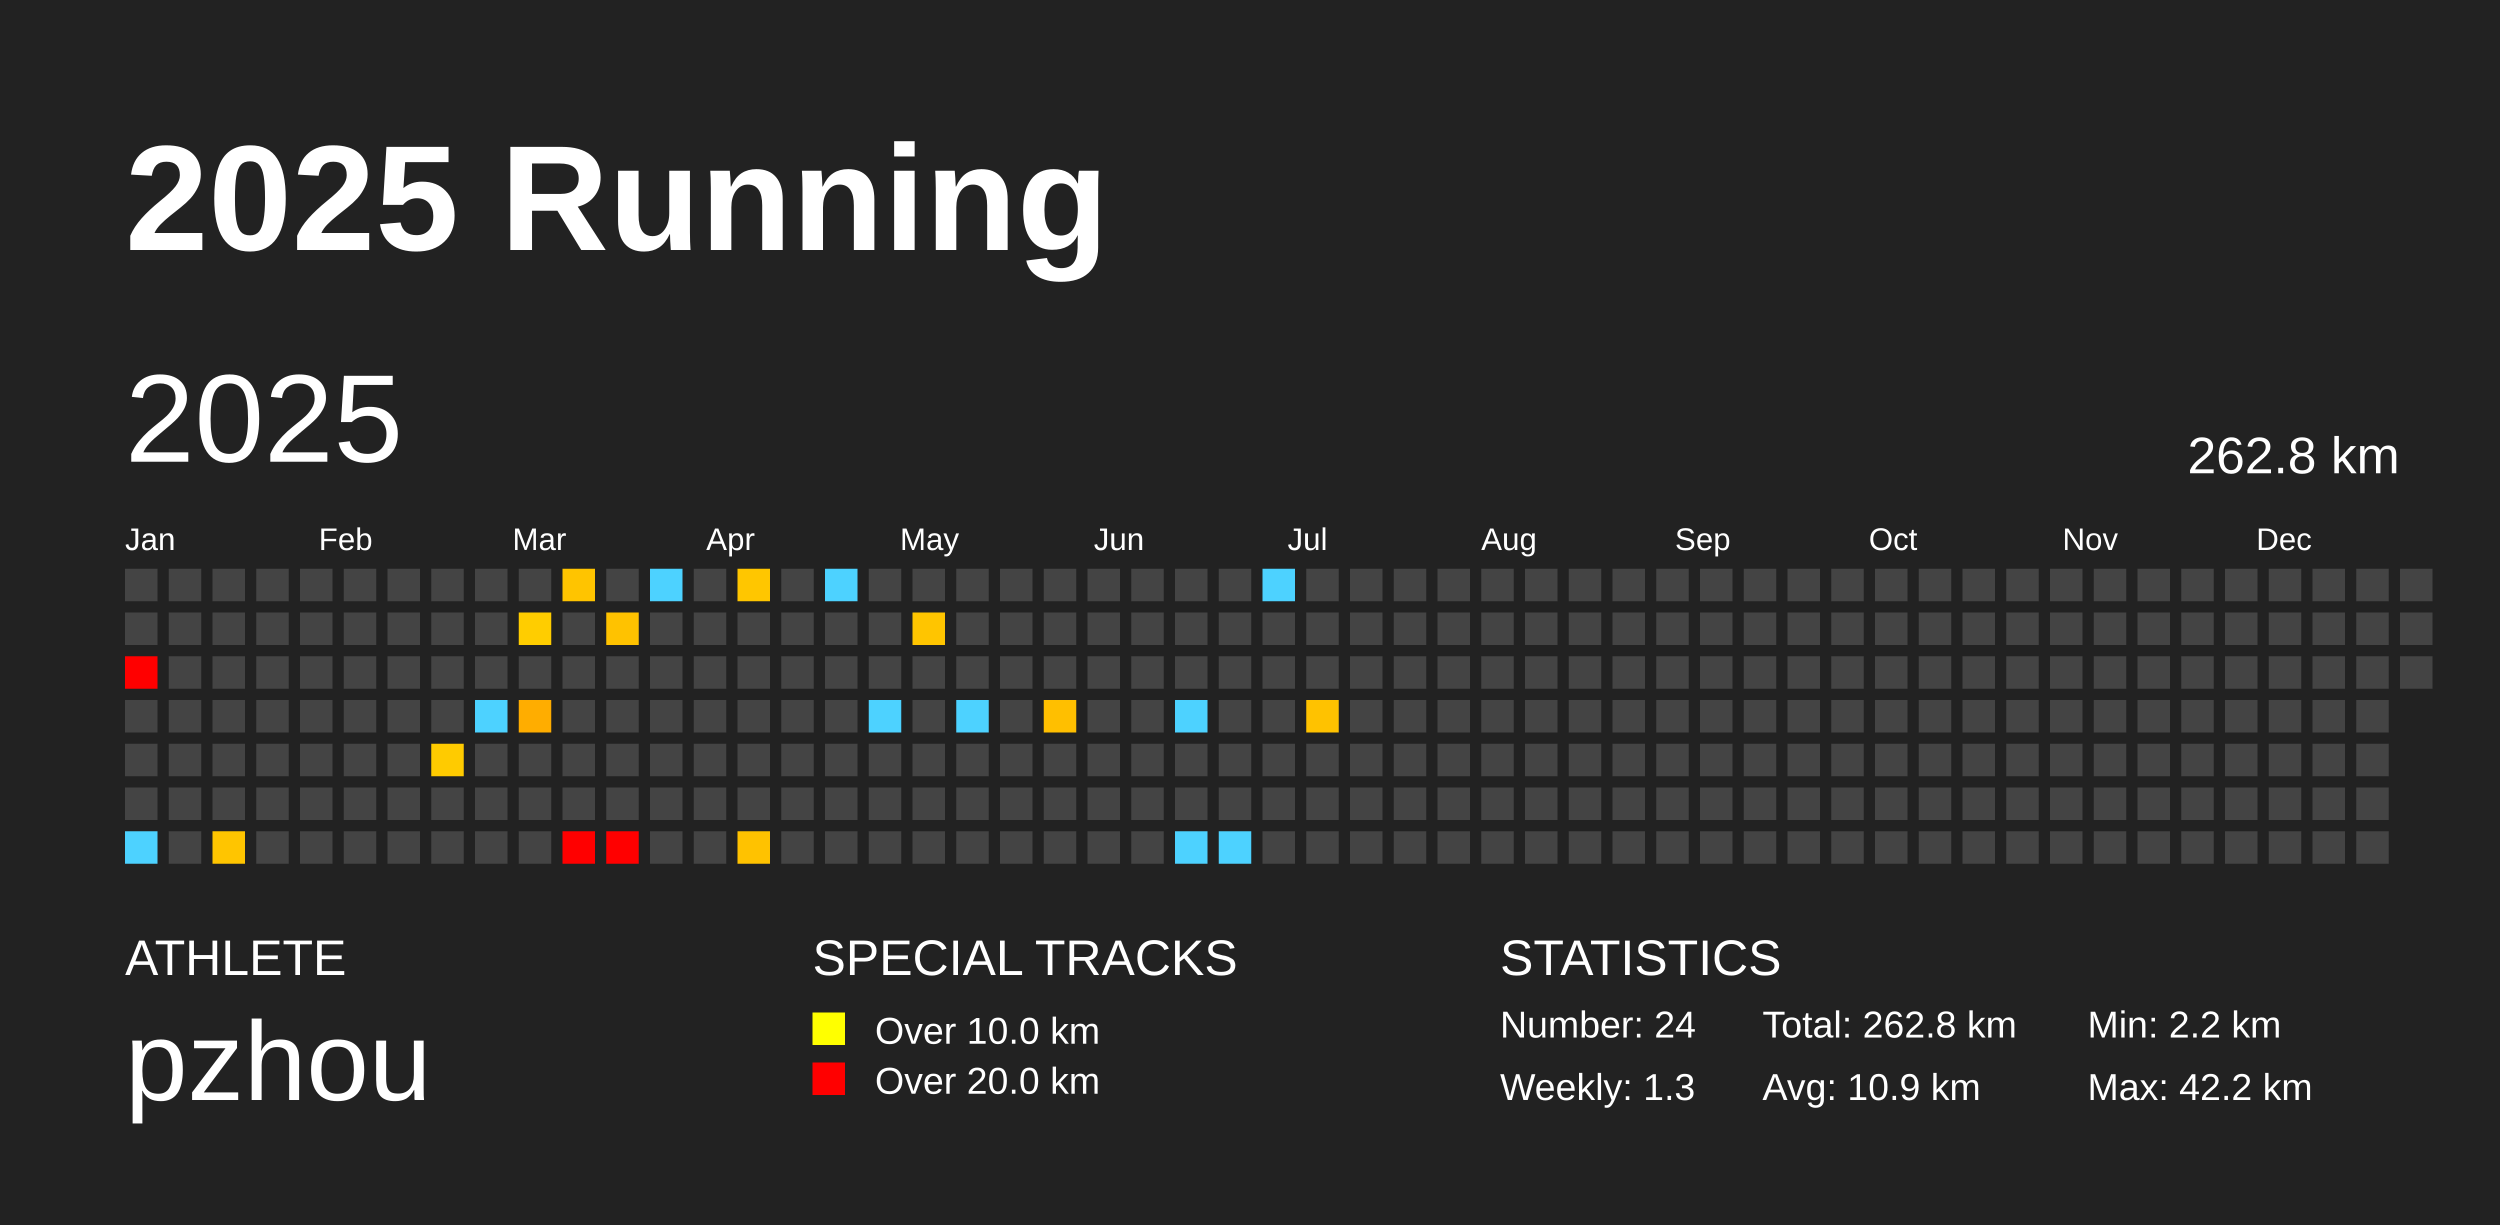
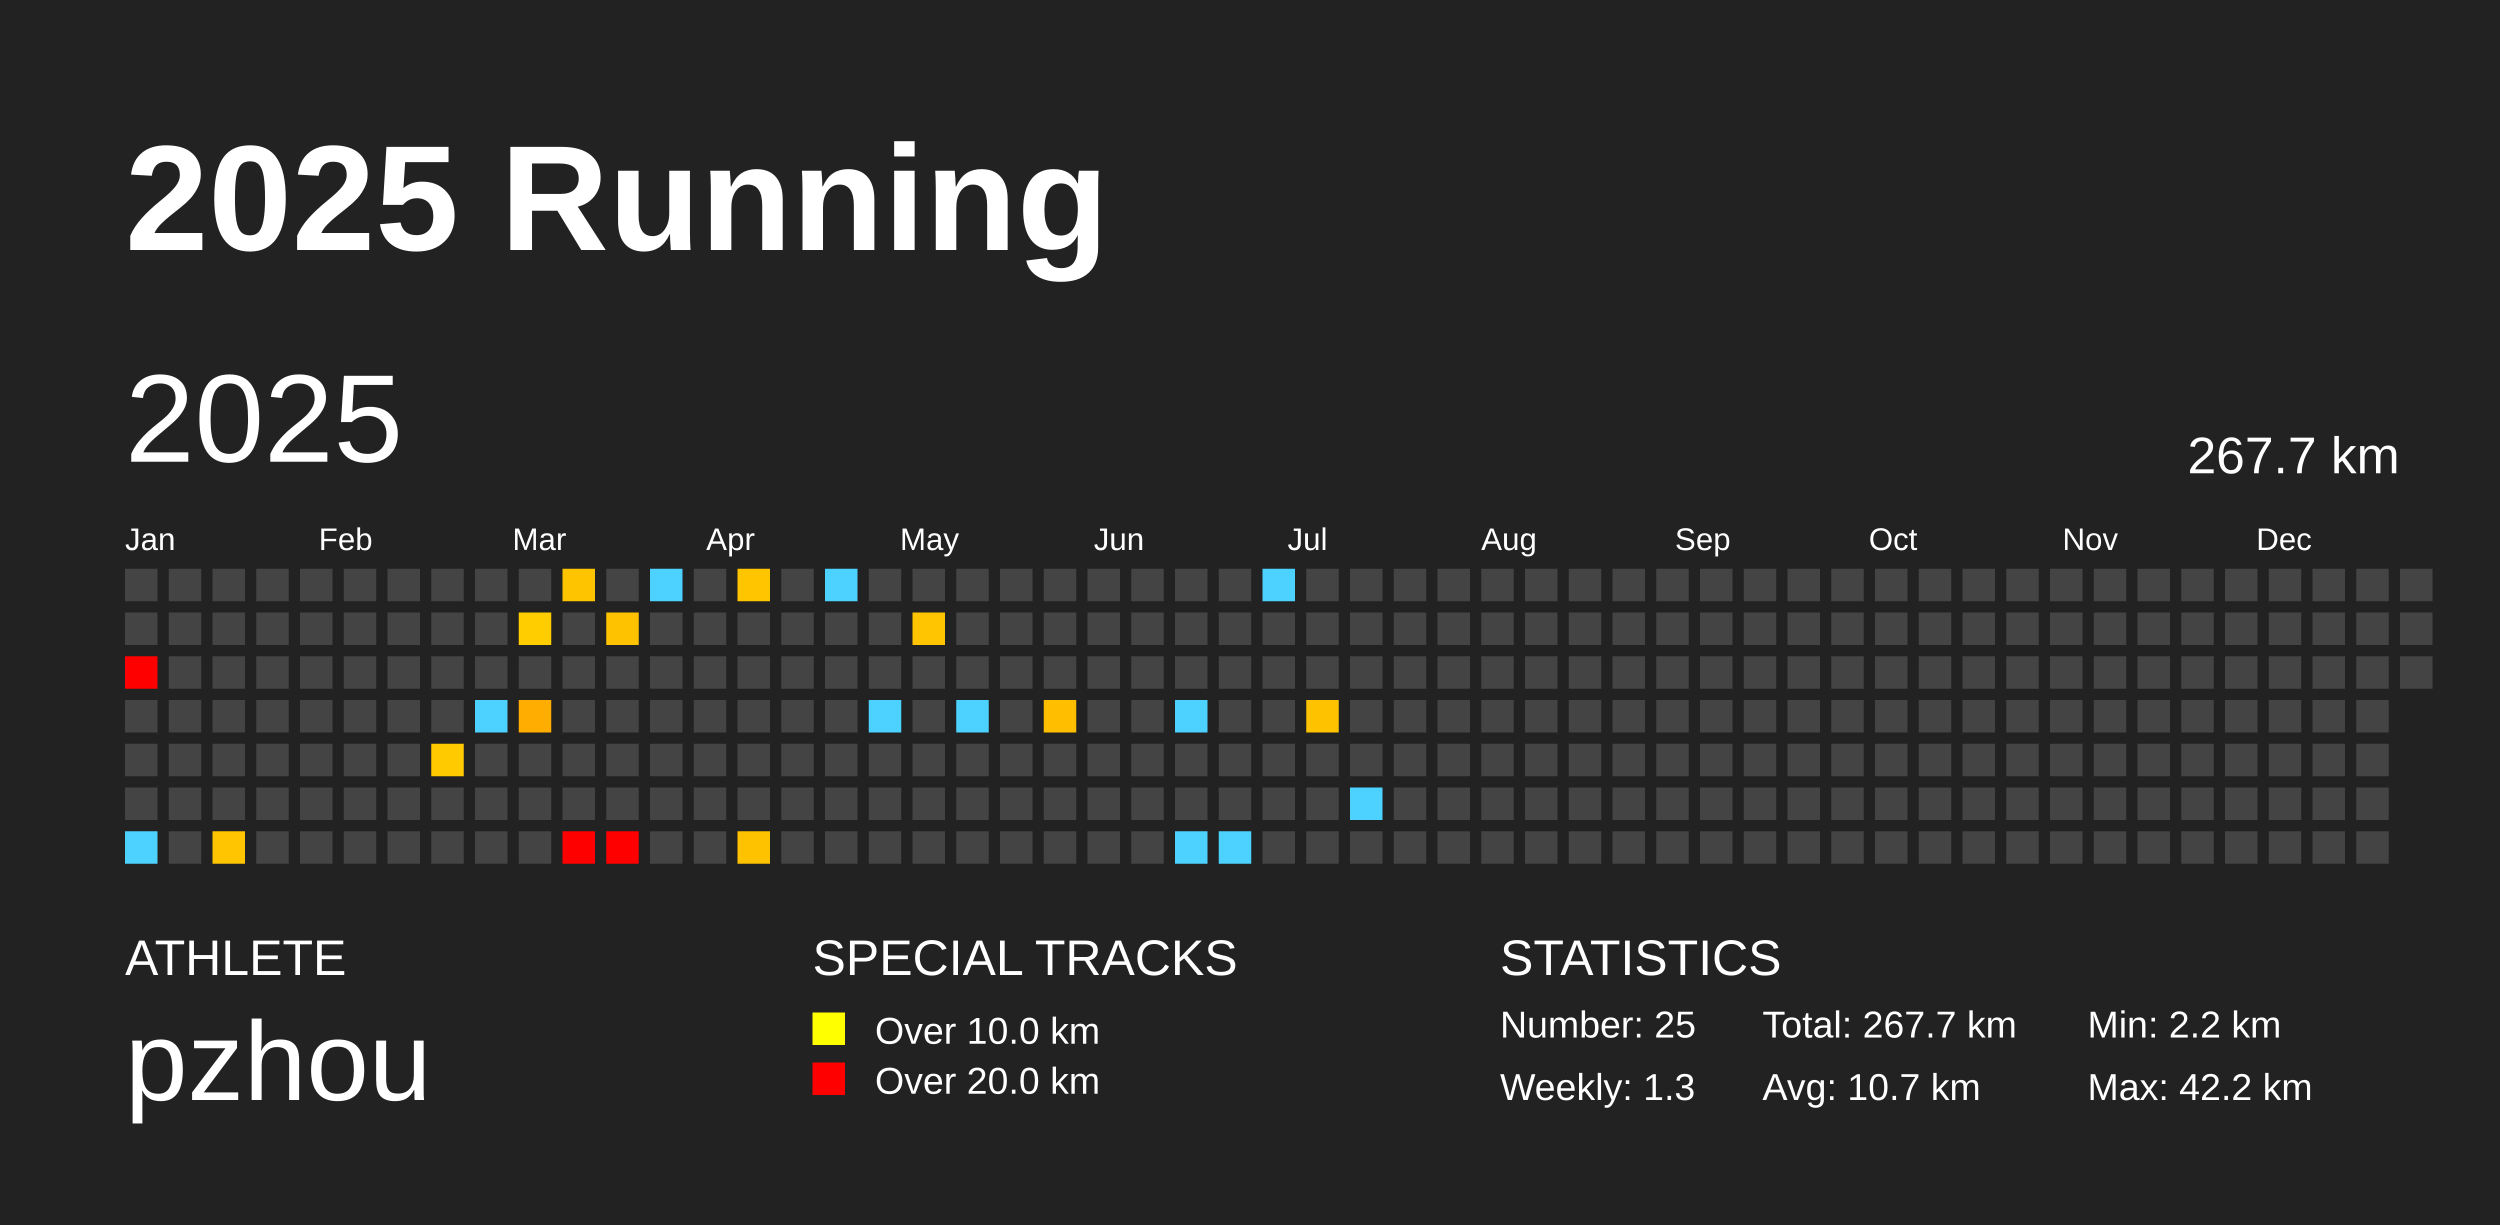
<svg xmlns="http://www.w3.org/2000/svg" baseProfile="full" height="98mm" version="1.1" viewBox="0,0,200,98" width="200mm">
  <defs />
  <rect fill="#222222" height="98" width="200" x="0" y="0" />
  <text fill="#FFFFFF" style="font-size:12px; font-family:Arial; font-weight:bold;" x="10" y="20">2025 Running</text>
  <text fill="#FFFFFF" style="font-size:4px; font-family:Arial" x="10" y="78">ATHLETE</text>
  <text fill="#FFFFFF" style="font-size:9px; font-family:Arial" x="10" y="88">pzhou</text>
  <text fill="#FFFFFF" style="font-size:4px; font-family:Arial" x="65" y="78">SPECIAL TRACKS</text>
  <rect fill="yellow" height="2.6" width="2.6" x="65" y="81" />
  <text fill="#FFFFFF" style="font-size:3px; font-family:Arial" x="70" y="83.5">Over 10.0 km</text>
  <rect fill="red" height="2.6" width="2.6" x="65" y="85" />
  <text fill="#FFFFFF" style="font-size:3px; font-family:Arial" x="70" y="87.5">Over 20.0 km</text>
  <text fill="#FFFFFF" style="font-size:4px; font-family:Arial" x="120" y="78">STATISTICS</text>
-   <text fill="#FFFFFF" style="font-size:3px; font-family:Arial" x="120" y="83">Number: 24</text>
+   <text fill="#FFFFFF" style="font-size:3px; font-family:Arial" x="120" y="83">Number: 25</text>
  <text fill="#FFFFFF" style="font-size:3px; font-family:Arial" x="120" y="88">Weekly: 1.3</text>
-   <text fill="#FFFFFF" style="font-size:3px; font-family:Arial" x="141" y="83">Total: 262.8 km</text>
-   <text fill="#FFFFFF" style="font-size:3px; font-family:Arial" x="141" y="88">Avg: 10.9 km</text>
+   <text fill="#FFFFFF" style="font-size:3px; font-family:Arial" x="141" y="83">Total: 267.7 km</text>
+   <text fill="#FFFFFF" style="font-size:3px; font-family:Arial" x="141" y="88">Avg: 10.7 km</text>
  <text fill="#FFFFFF" style="font-size:3px; font-family:Arial" x="167" y="83">Min: 2.2 km</text>
  <text fill="#FFFFFF" style="font-size:3px; font-family:Arial" x="167" y="88">Max: 42.2 km</text>
  <text dominant-baseline="hanging" fill="#FFFFFF" style="font-size:10.0px; font-family:Arial;" x="10" y="30">2025</text>
-   <text dominant-baseline="hanging" fill="#FFFFFF" style="font-size:4.125px; font-family:Arial;" x="175" y="35">262.8 km</text>
+   <text dominant-baseline="hanging" fill="#FFFFFF" style="font-size:4.125px; font-family:Arial;" x="175" y="35">267.7 km</text>
  <text fill="#FFFFFF" style="font-size:2.5px; font-family:Arial" x="10.0" y="44">Jan</text>
  <text fill="#FFFFFF" style="font-size:2.5px; font-family:Arial" x="25.5" y="44">Feb</text>
  <text fill="#FFFFFF" style="font-size:2.5px; font-family:Arial" x="41.0" y="44">Mar</text>
  <text fill="#FFFFFF" style="font-size:2.5px; font-family:Arial" x="56.5" y="44">Apr</text>
  <text fill="#FFFFFF" style="font-size:2.5px; font-family:Arial" x="72.0" y="44">May</text>
  <text fill="#FFFFFF" style="font-size:2.5px; font-family:Arial" x="87.5" y="44">Jun</text>
  <text fill="#FFFFFF" style="font-size:2.5px; font-family:Arial" x="103.0" y="44">Jul</text>
  <text fill="#FFFFFF" style="font-size:2.5px; font-family:Arial" x="118.5" y="44">Aug</text>
  <text fill="#FFFFFF" style="font-size:2.5px; font-family:Arial" x="134.0" y="44">Sep</text>
  <text fill="#FFFFFF" style="font-size:2.5px; font-family:Arial" x="149.5" y="44">Oct</text>
  <text fill="#FFFFFF" style="font-size:2.5px; font-family:Arial" x="165.0" y="44">Nov</text>
  <text fill="#FFFFFF" style="font-size:2.5px; font-family:Arial" x="180.5" y="44">Dec</text>
  <rect fill="#444444" height="2.6" width="2.6" x="10.0" y="45.5" />
  <rect fill="#444444" height="2.6" width="2.6" x="10.0" y="49.0" />
  <rect fill="red" height="2.6" width="2.6" x="10.0" y="52.5" />
  <rect fill="#444444" height="2.6" width="2.6" x="10.0" y="56.0" />
  <rect fill="#444444" height="2.6" width="2.6" x="10.0" y="59.5" />
  <rect fill="#444444" height="2.6" width="2.6" x="10.0" y="63.0" />
  <rect fill="#4dd2ff" height="2.6" width="2.6" x="10.0" y="66.5" />
  <rect fill="#444444" height="2.6" width="2.6" x="13.5" y="45.5" />
  <rect fill="#444444" height="2.6" width="2.6" x="13.5" y="49.0" />
  <rect fill="#444444" height="2.6" width="2.6" x="13.5" y="52.5" />
  <rect fill="#444444" height="2.6" width="2.6" x="13.5" y="56.0" />
  <rect fill="#444444" height="2.6" width="2.6" x="13.5" y="59.5" />
  <rect fill="#444444" height="2.6" width="2.6" x="13.5" y="63.0" />
  <rect fill="#444444" height="2.6" width="2.6" x="13.5" y="66.5" />
  <rect fill="#444444" height="2.6" width="2.6" x="17.0" y="45.5" />
  <rect fill="#444444" height="2.6" width="2.6" x="17.0" y="49.0" />
  <rect fill="#444444" height="2.6" width="2.6" x="17.0" y="52.5" />
  <rect fill="#444444" height="2.6" width="2.6" x="17.0" y="56.0" />
  <rect fill="#444444" height="2.6" width="2.6" x="17.0" y="59.5" />
  <rect fill="#444444" height="2.6" width="2.6" x="17.0" y="63.0" />
  <rect fill="#ffc500" height="2.6" width="2.6" x="17.0" y="66.5" />
  <rect fill="#444444" height="2.6" width="2.6" x="20.5" y="45.5" />
  <rect fill="#444444" height="2.6" width="2.6" x="20.5" y="49.0" />
  <rect fill="#444444" height="2.6" width="2.6" x="20.5" y="52.5" />
  <rect fill="#444444" height="2.6" width="2.6" x="20.5" y="56.0" />
  <rect fill="#444444" height="2.6" width="2.6" x="20.5" y="59.5" />
  <rect fill="#444444" height="2.6" width="2.6" x="20.5" y="63.0" />
  <rect fill="#444444" height="2.6" width="2.6" x="20.5" y="66.5" />
  <rect fill="#444444" height="2.6" width="2.6" x="24.0" y="45.5" />
  <rect fill="#444444" height="2.6" width="2.6" x="24.0" y="49.0" />
  <rect fill="#444444" height="2.6" width="2.6" x="24.0" y="52.5" />
  <rect fill="#444444" height="2.6" width="2.6" x="24.0" y="56.0" />
  <rect fill="#444444" height="2.6" width="2.6" x="24.0" y="59.5" />
  <rect fill="#444444" height="2.6" width="2.6" x="24.0" y="63.0" />
  <rect fill="#444444" height="2.6" width="2.6" x="24.0" y="66.5" />
  <rect fill="#444444" height="2.6" width="2.6" x="27.5" y="45.5" />
  <rect fill="#444444" height="2.6" width="2.6" x="27.5" y="49.0" />
  <rect fill="#444444" height="2.6" width="2.6" x="27.5" y="52.5" />
  <rect fill="#444444" height="2.6" width="2.6" x="27.5" y="56.0" />
  <rect fill="#444444" height="2.6" width="2.6" x="27.5" y="59.5" />
  <rect fill="#444444" height="2.6" width="2.6" x="27.5" y="63.0" />
  <rect fill="#444444" height="2.6" width="2.6" x="27.5" y="66.5" />
  <rect fill="#444444" height="2.6" width="2.6" x="31.0" y="45.5" />
  <rect fill="#444444" height="2.6" width="2.6" x="31.0" y="49.0" />
  <rect fill="#444444" height="2.6" width="2.6" x="31.0" y="52.5" />
  <rect fill="#444444" height="2.6" width="2.6" x="31.0" y="56.0" />
  <rect fill="#444444" height="2.6" width="2.6" x="31.0" y="59.5" />
  <rect fill="#444444" height="2.6" width="2.6" x="31.0" y="63.0" />
  <rect fill="#444444" height="2.6" width="2.6" x="31.0" y="66.5" />
  <rect fill="#444444" height="2.6" width="2.6" x="34.5" y="45.5" />
  <rect fill="#444444" height="2.6" width="2.6" x="34.5" y="49.0" />
  <rect fill="#444444" height="2.6" width="2.6" x="34.5" y="52.5" />
  <rect fill="#444444" height="2.6" width="2.6" x="34.5" y="56.0" />
  <rect fill="#ffcb00" height="2.6" width="2.6" x="34.5" y="59.5" />
  <rect fill="#444444" height="2.6" width="2.6" x="34.5" y="63.0" />
  <rect fill="#444444" height="2.6" width="2.6" x="34.5" y="66.5" />
  <rect fill="#444444" height="2.6" width="2.6" x="38.0" y="45.5" />
  <rect fill="#444444" height="2.6" width="2.6" x="38.0" y="49.0" />
  <rect fill="#444444" height="2.6" width="2.6" x="38.0" y="52.5" />
  <rect fill="#4dd2ff" height="2.6" width="2.6" x="38.0" y="56.0" />
  <rect fill="#444444" height="2.6" width="2.6" x="38.0" y="59.5" />
  <rect fill="#444444" height="2.6" width="2.6" x="38.0" y="63.0" />
  <rect fill="#444444" height="2.6" width="2.6" x="38.0" y="66.5" />
  <rect fill="#444444" height="2.6" width="2.6" x="41.5" y="45.5" />
  <rect fill="#ffcd00" height="2.6" width="2.6" x="41.5" y="49.0" />
  <rect fill="#444444" height="2.6" width="2.6" x="41.5" y="52.5" />
  <rect fill="#ffad00" height="2.6" width="2.6" x="41.5" y="56.0" />
  <rect fill="#444444" height="2.6" width="2.6" x="41.5" y="59.5" />
  <rect fill="#444444" height="2.6" width="2.6" x="41.5" y="63.0" />
  <rect fill="#444444" height="2.6" width="2.6" x="41.5" y="66.5" />
  <rect fill="#ffc400" height="2.6" width="2.6" x="45.0" y="45.5" />
  <rect fill="#444444" height="2.6" width="2.6" x="45.0" y="49.0" />
  <rect fill="#444444" height="2.6" width="2.6" x="45.0" y="52.5" />
  <rect fill="#444444" height="2.6" width="2.6" x="45.0" y="56.0" />
  <rect fill="#444444" height="2.6" width="2.6" x="45.0" y="59.5" />
  <rect fill="#444444" height="2.6" width="2.6" x="45.0" y="63.0" />
  <rect fill="red" height="2.6" width="2.6" x="45.0" y="66.5" />
  <rect fill="#444444" height="2.6" width="2.6" x="48.5" y="45.5" />
  <rect fill="#ffc200" height="2.6" width="2.6" x="48.5" y="49.0" />
  <rect fill="#444444" height="2.6" width="2.6" x="48.5" y="52.5" />
  <rect fill="#444444" height="2.6" width="2.6" x="48.5" y="56.0" />
  <rect fill="#444444" height="2.6" width="2.6" x="48.5" y="59.5" />
  <rect fill="#444444" height="2.6" width="2.6" x="48.5" y="63.0" />
  <rect fill="red" height="2.6" width="2.6" x="48.5" y="66.5" />
  <rect fill="#4dd2ff" height="2.6" width="2.6" x="52.0" y="45.5" />
  <rect fill="#444444" height="2.6" width="2.6" x="52.0" y="49.0" />
  <rect fill="#444444" height="2.6" width="2.6" x="52.0" y="52.5" />
  <rect fill="#444444" height="2.6" width="2.6" x="52.0" y="56.0" />
  <rect fill="#444444" height="2.6" width="2.6" x="52.0" y="59.5" />
  <rect fill="#444444" height="2.6" width="2.6" x="52.0" y="63.0" />
  <rect fill="#444444" height="2.6" width="2.6" x="52.0" y="66.5" />
  <rect fill="#444444" height="2.6" width="2.6" x="55.5" y="45.5" />
  <rect fill="#444444" height="2.6" width="2.6" x="55.5" y="49.0" />
  <rect fill="#444444" height="2.6" width="2.6" x="55.5" y="52.5" />
  <rect fill="#444444" height="2.6" width="2.6" x="55.5" y="56.0" />
  <rect fill="#444444" height="2.6" width="2.6" x="55.5" y="59.5" />
  <rect fill="#444444" height="2.6" width="2.6" x="55.5" y="63.0" />
  <rect fill="#444444" height="2.6" width="2.6" x="55.5" y="66.5" />
  <rect fill="#ffc600" height="2.6" width="2.6" x="59.0" y="45.5" />
  <rect fill="#444444" height="2.6" width="2.6" x="59.0" y="49.0" />
  <rect fill="#444444" height="2.6" width="2.6" x="59.0" y="52.5" />
  <rect fill="#444444" height="2.6" width="2.6" x="59.0" y="56.0" />
  <rect fill="#444444" height="2.6" width="2.6" x="59.0" y="59.5" />
  <rect fill="#444444" height="2.6" width="2.6" x="59.0" y="63.0" />
  <rect fill="#ffc200" height="2.6" width="2.6" x="59.0" y="66.5" />
  <rect fill="#444444" height="2.6" width="2.6" x="62.5" y="45.5" />
  <rect fill="#444444" height="2.6" width="2.6" x="62.5" y="49.0" />
  <rect fill="#444444" height="2.6" width="2.6" x="62.5" y="52.5" />
  <rect fill="#444444" height="2.6" width="2.6" x="62.5" y="56.0" />
  <rect fill="#444444" height="2.6" width="2.6" x="62.5" y="59.5" />
  <rect fill="#444444" height="2.6" width="2.6" x="62.5" y="63.0" />
  <rect fill="#444444" height="2.6" width="2.6" x="62.5" y="66.5" />
  <rect fill="#4dd2ff" height="2.6" width="2.6" x="66.0" y="45.5" />
  <rect fill="#444444" height="2.6" width="2.6" x="66.0" y="49.0" />
  <rect fill="#444444" height="2.6" width="2.6" x="66.0" y="52.5" />
  <rect fill="#444444" height="2.6" width="2.6" x="66.0" y="56.0" />
  <rect fill="#444444" height="2.6" width="2.6" x="66.0" y="59.5" />
  <rect fill="#444444" height="2.6" width="2.6" x="66.0" y="63.0" />
  <rect fill="#444444" height="2.6" width="2.6" x="66.0" y="66.5" />
  <rect fill="#444444" height="2.6" width="2.6" x="69.5" y="45.5" />
  <rect fill="#444444" height="2.6" width="2.6" x="69.5" y="49.0" />
  <rect fill="#444444" height="2.6" width="2.6" x="69.5" y="52.5" />
  <rect fill="#4dd2ff" height="2.6" width="2.6" x="69.5" y="56.0" />
  <rect fill="#444444" height="2.6" width="2.6" x="69.5" y="59.5" />
  <rect fill="#444444" height="2.6" width="2.6" x="69.5" y="63.0" />
  <rect fill="#444444" height="2.6" width="2.6" x="69.5" y="66.5" />
  <rect fill="#444444" height="2.6" width="2.6" x="73.0" y="45.5" />
  <rect fill="#ffc500" height="2.6" width="2.6" x="73.0" y="49.0" />
  <rect fill="#444444" height="2.6" width="2.6" x="73.0" y="52.5" />
  <rect fill="#444444" height="2.6" width="2.6" x="73.0" y="56.0" />
  <rect fill="#444444" height="2.6" width="2.6" x="73.0" y="59.5" />
  <rect fill="#444444" height="2.6" width="2.6" x="73.0" y="63.0" />
  <rect fill="#444444" height="2.6" width="2.6" x="73.0" y="66.5" />
  <rect fill="#444444" height="2.6" width="2.6" x="76.5" y="45.5" />
  <rect fill="#444444" height="2.6" width="2.6" x="76.5" y="49.0" />
  <rect fill="#444444" height="2.6" width="2.6" x="76.5" y="52.5" />
  <rect fill="#4dd2ff" height="2.6" width="2.6" x="76.5" y="56.0" />
  <rect fill="#444444" height="2.6" width="2.6" x="76.5" y="59.5" />
  <rect fill="#444444" height="2.6" width="2.6" x="76.5" y="63.0" />
  <rect fill="#444444" height="2.6" width="2.6" x="76.5" y="66.5" />
  <rect fill="#444444" height="2.6" width="2.6" x="80.0" y="45.5" />
  <rect fill="#444444" height="2.6" width="2.6" x="80.0" y="49.0" />
  <rect fill="#444444" height="2.6" width="2.6" x="80.0" y="52.5" />
  <rect fill="#444444" height="2.6" width="2.6" x="80.0" y="56.0" />
  <rect fill="#444444" height="2.6" width="2.6" x="80.0" y="59.5" />
  <rect fill="#444444" height="2.6" width="2.6" x="80.0" y="63.0" />
  <rect fill="#444444" height="2.6" width="2.6" x="80.0" y="66.5" />
  <rect fill="#444444" height="2.6" width="2.6" x="83.5" y="45.5" />
  <rect fill="#444444" height="2.6" width="2.6" x="83.5" y="49.0" />
  <rect fill="#444444" height="2.6" width="2.6" x="83.5" y="52.5" />
  <rect fill="#ffbf00" height="2.6" width="2.6" x="83.5" y="56.0" />
  <rect fill="#444444" height="2.6" width="2.6" x="83.5" y="59.5" />
  <rect fill="#444444" height="2.6" width="2.6" x="83.5" y="63.0" />
  <rect fill="#444444" height="2.6" width="2.6" x="83.5" y="66.5" />
  <rect fill="#444444" height="2.6" width="2.6" x="87.0" y="45.5" />
  <rect fill="#444444" height="2.6" width="2.6" x="87.0" y="49.0" />
  <rect fill="#444444" height="2.6" width="2.6" x="87.0" y="52.5" />
  <rect fill="#444444" height="2.6" width="2.6" x="87.0" y="56.0" />
  <rect fill="#444444" height="2.6" width="2.6" x="87.0" y="59.5" />
  <rect fill="#444444" height="2.6" width="2.6" x="87.0" y="63.0" />
  <rect fill="#444444" height="2.6" width="2.6" x="87.0" y="66.5" />
  <rect fill="#444444" height="2.6" width="2.6" x="90.5" y="45.5" />
  <rect fill="#444444" height="2.6" width="2.6" x="90.5" y="49.0" />
  <rect fill="#444444" height="2.6" width="2.6" x="90.5" y="52.5" />
  <rect fill="#444444" height="2.6" width="2.6" x="90.5" y="56.0" />
  <rect fill="#444444" height="2.6" width="2.6" x="90.5" y="59.5" />
  <rect fill="#444444" height="2.6" width="2.6" x="90.5" y="63.0" />
  <rect fill="#444444" height="2.6" width="2.6" x="90.5" y="66.5" />
  <rect fill="#444444" height="2.6" width="2.6" x="94.0" y="45.5" />
  <rect fill="#444444" height="2.6" width="2.6" x="94.0" y="49.0" />
  <rect fill="#444444" height="2.6" width="2.6" x="94.0" y="52.5" />
  <rect fill="#4dd2ff" height="2.6" width="2.6" x="94.0" y="56.0" />
  <rect fill="#444444" height="2.6" width="2.6" x="94.0" y="59.5" />
  <rect fill="#444444" height="2.6" width="2.6" x="94.0" y="63.0" />
  <rect fill="#4dd2ff" height="2.6" width="2.6" x="94.0" y="66.5" />
  <rect fill="#444444" height="2.6" width="2.6" x="97.5" y="45.5" />
  <rect fill="#444444" height="2.6" width="2.6" x="97.5" y="49.0" />
  <rect fill="#444444" height="2.6" width="2.6" x="97.5" y="52.5" />
  <rect fill="#444444" height="2.6" width="2.6" x="97.5" y="56.0" />
  <rect fill="#444444" height="2.6" width="2.6" x="97.5" y="59.5" />
  <rect fill="#444444" height="2.6" width="2.6" x="97.5" y="63.0" />
  <rect fill="#4dd2ff" height="2.6" width="2.6" x="97.5" y="66.5" />
  <rect fill="#4dd2ff" height="2.6" width="2.6" x="101.0" y="45.5" />
  <rect fill="#444444" height="2.6" width="2.6" x="101.0" y="49.0" />
  <rect fill="#444444" height="2.6" width="2.6" x="101.0" y="52.5" />
  <rect fill="#444444" height="2.6" width="2.6" x="101.0" y="56.0" />
  <rect fill="#444444" height="2.6" width="2.6" x="101.0" y="59.5" />
  <rect fill="#444444" height="2.6" width="2.6" x="101.0" y="63.0" />
  <rect fill="#444444" height="2.6" width="2.6" x="101.0" y="66.5" />
  <rect fill="#444444" height="2.6" width="2.6" x="104.5" y="45.5" />
  <rect fill="#444444" height="2.6" width="2.6" x="104.5" y="49.0" />
  <rect fill="#444444" height="2.6" width="2.6" x="104.5" y="52.5" />
  <rect fill="#ffc200" height="2.6" width="2.6" x="104.5" y="56.0" />
  <rect fill="#444444" height="2.6" width="2.6" x="104.5" y="59.5" />
  <rect fill="#444444" height="2.6" width="2.6" x="104.5" y="63.0" />
  <rect fill="#444444" height="2.6" width="2.6" x="104.5" y="66.5" />
  <rect fill="#444444" height="2.6" width="2.6" x="108.0" y="45.5" />
  <rect fill="#444444" height="2.6" width="2.6" x="108.0" y="49.0" />
  <rect fill="#444444" height="2.6" width="2.6" x="108.0" y="52.5" />
  <rect fill="#444444" height="2.6" width="2.6" x="108.0" y="56.0" />
  <rect fill="#444444" height="2.6" width="2.6" x="108.0" y="59.5" />
-   <rect fill="#444444" height="2.6" width="2.6" x="108.0" y="63.0" />
+   <rect fill="#4dd2ff" height="2.6" width="2.6" x="108.0" y="63.0" />
  <rect fill="#444444" height="2.6" width="2.6" x="108.0" y="66.5" />
  <rect fill="#444444" height="2.6" width="2.6" x="111.5" y="45.5" />
  <rect fill="#444444" height="2.6" width="2.6" x="111.5" y="49.0" />
  <rect fill="#444444" height="2.6" width="2.6" x="111.5" y="52.5" />
  <rect fill="#444444" height="2.6" width="2.6" x="111.5" y="56.0" />
  <rect fill="#444444" height="2.6" width="2.6" x="111.5" y="59.5" />
  <rect fill="#444444" height="2.6" width="2.6" x="111.5" y="63.0" />
  <rect fill="#444444" height="2.6" width="2.6" x="111.5" y="66.5" />
  <rect fill="#444444" height="2.6" width="2.6" x="115.0" y="45.5" />
  <rect fill="#444444" height="2.6" width="2.6" x="115.0" y="49.0" />
  <rect fill="#444444" height="2.6" width="2.6" x="115.0" y="52.5" />
  <rect fill="#444444" height="2.6" width="2.6" x="115.0" y="56.0" />
  <rect fill="#444444" height="2.6" width="2.6" x="115.0" y="59.5" />
  <rect fill="#444444" height="2.6" width="2.6" x="115.0" y="63.0" />
  <rect fill="#444444" height="2.6" width="2.6" x="115.0" y="66.5" />
  <rect fill="#444444" height="2.6" width="2.6" x="118.5" y="45.5" />
  <rect fill="#444444" height="2.6" width="2.6" x="118.5" y="49.0" />
  <rect fill="#444444" height="2.6" width="2.6" x="118.5" y="52.5" />
  <rect fill="#444444" height="2.6" width="2.6" x="118.5" y="56.0" />
  <rect fill="#444444" height="2.6" width="2.6" x="118.5" y="59.5" />
  <rect fill="#444444" height="2.6" width="2.6" x="118.5" y="63.0" />
  <rect fill="#444444" height="2.6" width="2.6" x="118.5" y="66.5" />
  <rect fill="#444444" height="2.6" width="2.6" x="122.0" y="45.5" />
  <rect fill="#444444" height="2.6" width="2.6" x="122.0" y="49.0" />
  <rect fill="#444444" height="2.6" width="2.6" x="122.0" y="52.5" />
  <rect fill="#444444" height="2.6" width="2.6" x="122.0" y="56.0" />
  <rect fill="#444444" height="2.6" width="2.6" x="122.0" y="59.5" />
  <rect fill="#444444" height="2.6" width="2.6" x="122.0" y="63.0" />
  <rect fill="#444444" height="2.6" width="2.6" x="122.0" y="66.5" />
  <rect fill="#444444" height="2.6" width="2.6" x="125.5" y="45.5" />
  <rect fill="#444444" height="2.6" width="2.6" x="125.5" y="49.0" />
  <rect fill="#444444" height="2.6" width="2.6" x="125.5" y="52.5" />
  <rect fill="#444444" height="2.6" width="2.6" x="125.5" y="56.0" />
  <rect fill="#444444" height="2.6" width="2.6" x="125.5" y="59.5" />
  <rect fill="#444444" height="2.6" width="2.6" x="125.5" y="63.0" />
  <rect fill="#444444" height="2.6" width="2.6" x="125.5" y="66.5" />
  <rect fill="#444444" height="2.6" width="2.6" x="129.0" y="45.5" />
  <rect fill="#444444" height="2.6" width="2.6" x="129.0" y="49.0" />
  <rect fill="#444444" height="2.6" width="2.6" x="129.0" y="52.5" />
  <rect fill="#444444" height="2.6" width="2.6" x="129.0" y="56.0" />
  <rect fill="#444444" height="2.6" width="2.6" x="129.0" y="59.5" />
  <rect fill="#444444" height="2.6" width="2.6" x="129.0" y="63.0" />
  <rect fill="#444444" height="2.6" width="2.6" x="129.0" y="66.5" />
  <rect fill="#444444" height="2.6" width="2.6" x="132.5" y="45.5" />
  <rect fill="#444444" height="2.6" width="2.6" x="132.5" y="49.0" />
  <rect fill="#444444" height="2.6" width="2.6" x="132.5" y="52.5" />
  <rect fill="#444444" height="2.6" width="2.6" x="132.5" y="56.0" />
  <rect fill="#444444" height="2.6" width="2.6" x="132.5" y="59.5" />
  <rect fill="#444444" height="2.6" width="2.6" x="132.5" y="63.0" />
  <rect fill="#444444" height="2.6" width="2.6" x="132.5" y="66.5" />
  <rect fill="#444444" height="2.6" width="2.6" x="136.0" y="45.5" />
  <rect fill="#444444" height="2.6" width="2.6" x="136.0" y="49.0" />
  <rect fill="#444444" height="2.6" width="2.6" x="136.0" y="52.5" />
  <rect fill="#444444" height="2.6" width="2.6" x="136.0" y="56.0" />
  <rect fill="#444444" height="2.6" width="2.6" x="136.0" y="59.5" />
  <rect fill="#444444" height="2.6" width="2.6" x="136.0" y="63.0" />
  <rect fill="#444444" height="2.6" width="2.6" x="136.0" y="66.5" />
  <rect fill="#444444" height="2.6" width="2.6" x="139.5" y="45.5" />
  <rect fill="#444444" height="2.6" width="2.6" x="139.5" y="49.0" />
  <rect fill="#444444" height="2.6" width="2.6" x="139.5" y="52.5" />
  <rect fill="#444444" height="2.6" width="2.6" x="139.5" y="56.0" />
  <rect fill="#444444" height="2.6" width="2.6" x="139.5" y="59.5" />
  <rect fill="#444444" height="2.6" width="2.6" x="139.5" y="63.0" />
  <rect fill="#444444" height="2.6" width="2.6" x="139.5" y="66.5" />
  <rect fill="#444444" height="2.6" width="2.6" x="143.0" y="45.5" />
  <rect fill="#444444" height="2.6" width="2.6" x="143.0" y="49.0" />
  <rect fill="#444444" height="2.6" width="2.6" x="143.0" y="52.5" />
  <rect fill="#444444" height="2.6" width="2.6" x="143.0" y="56.0" />
  <rect fill="#444444" height="2.6" width="2.6" x="143.0" y="59.5" />
  <rect fill="#444444" height="2.6" width="2.6" x="143.0" y="63.0" />
  <rect fill="#444444" height="2.6" width="2.6" x="143.0" y="66.5" />
  <rect fill="#444444" height="2.6" width="2.6" x="146.5" y="45.5" />
  <rect fill="#444444" height="2.6" width="2.6" x="146.5" y="49.0" />
  <rect fill="#444444" height="2.6" width="2.6" x="146.5" y="52.5" />
  <rect fill="#444444" height="2.6" width="2.6" x="146.5" y="56.0" />
  <rect fill="#444444" height="2.6" width="2.6" x="146.5" y="59.5" />
  <rect fill="#444444" height="2.6" width="2.6" x="146.5" y="63.0" />
  <rect fill="#444444" height="2.6" width="2.6" x="146.5" y="66.5" />
  <rect fill="#444444" height="2.6" width="2.6" x="150.0" y="45.5" />
  <rect fill="#444444" height="2.6" width="2.6" x="150.0" y="49.0" />
  <rect fill="#444444" height="2.6" width="2.6" x="150.0" y="52.5" />
  <rect fill="#444444" height="2.6" width="2.6" x="150.0" y="56.0" />
  <rect fill="#444444" height="2.6" width="2.6" x="150.0" y="59.5" />
  <rect fill="#444444" height="2.6" width="2.6" x="150.0" y="63.0" />
  <rect fill="#444444" height="2.6" width="2.6" x="150.0" y="66.5" />
  <rect fill="#444444" height="2.6" width="2.6" x="153.5" y="45.5" />
  <rect fill="#444444" height="2.6" width="2.6" x="153.5" y="49.0" />
  <rect fill="#444444" height="2.6" width="2.6" x="153.5" y="52.5" />
  <rect fill="#444444" height="2.6" width="2.6" x="153.5" y="56.0" />
  <rect fill="#444444" height="2.6" width="2.6" x="153.5" y="59.5" />
  <rect fill="#444444" height="2.6" width="2.6" x="153.5" y="63.0" />
  <rect fill="#444444" height="2.6" width="2.6" x="153.5" y="66.5" />
  <rect fill="#444444" height="2.6" width="2.6" x="157.0" y="45.5" />
  <rect fill="#444444" height="2.6" width="2.6" x="157.0" y="49.0" />
  <rect fill="#444444" height="2.6" width="2.6" x="157.0" y="52.5" />
  <rect fill="#444444" height="2.6" width="2.6" x="157.0" y="56.0" />
  <rect fill="#444444" height="2.6" width="2.6" x="157.0" y="59.5" />
  <rect fill="#444444" height="2.6" width="2.6" x="157.0" y="63.0" />
  <rect fill="#444444" height="2.6" width="2.6" x="157.0" y="66.5" />
  <rect fill="#444444" height="2.6" width="2.6" x="160.5" y="45.5" />
  <rect fill="#444444" height="2.6" width="2.6" x="160.5" y="49.0" />
  <rect fill="#444444" height="2.6" width="2.6" x="160.5" y="52.5" />
  <rect fill="#444444" height="2.6" width="2.6" x="160.5" y="56.0" />
  <rect fill="#444444" height="2.6" width="2.6" x="160.5" y="59.5" />
  <rect fill="#444444" height="2.6" width="2.6" x="160.5" y="63.0" />
  <rect fill="#444444" height="2.6" width="2.6" x="160.5" y="66.5" />
  <rect fill="#444444" height="2.6" width="2.6" x="164.0" y="45.5" />
  <rect fill="#444444" height="2.6" width="2.6" x="164.0" y="49.0" />
  <rect fill="#444444" height="2.6" width="2.6" x="164.0" y="52.5" />
  <rect fill="#444444" height="2.6" width="2.6" x="164.0" y="56.0" />
  <rect fill="#444444" height="2.6" width="2.6" x="164.0" y="59.5" />
  <rect fill="#444444" height="2.6" width="2.6" x="164.0" y="63.0" />
  <rect fill="#444444" height="2.6" width="2.6" x="164.0" y="66.5" />
  <rect fill="#444444" height="2.6" width="2.6" x="167.5" y="45.5" />
  <rect fill="#444444" height="2.6" width="2.6" x="167.5" y="49.0" />
  <rect fill="#444444" height="2.6" width="2.6" x="167.5" y="52.5" />
  <rect fill="#444444" height="2.6" width="2.6" x="167.5" y="56.0" />
  <rect fill="#444444" height="2.6" width="2.6" x="167.5" y="59.5" />
  <rect fill="#444444" height="2.6" width="2.6" x="167.5" y="63.0" />
  <rect fill="#444444" height="2.6" width="2.6" x="167.5" y="66.5" />
  <rect fill="#444444" height="2.6" width="2.6" x="171.0" y="45.5" />
  <rect fill="#444444" height="2.6" width="2.6" x="171.0" y="49.0" />
  <rect fill="#444444" height="2.6" width="2.6" x="171.0" y="52.5" />
  <rect fill="#444444" height="2.6" width="2.6" x="171.0" y="56.0" />
  <rect fill="#444444" height="2.6" width="2.6" x="171.0" y="59.5" />
  <rect fill="#444444" height="2.6" width="2.6" x="171.0" y="63.0" />
  <rect fill="#444444" height="2.6" width="2.6" x="171.0" y="66.5" />
  <rect fill="#444444" height="2.6" width="2.6" x="174.5" y="45.5" />
  <rect fill="#444444" height="2.6" width="2.6" x="174.5" y="49.0" />
  <rect fill="#444444" height="2.6" width="2.6" x="174.5" y="52.5" />
  <rect fill="#444444" height="2.6" width="2.6" x="174.5" y="56.0" />
  <rect fill="#444444" height="2.6" width="2.6" x="174.5" y="59.5" />
  <rect fill="#444444" height="2.6" width="2.6" x="174.5" y="63.0" />
  <rect fill="#444444" height="2.6" width="2.6" x="174.5" y="66.5" />
  <rect fill="#444444" height="2.6" width="2.6" x="178.0" y="45.5" />
  <rect fill="#444444" height="2.6" width="2.6" x="178.0" y="49.0" />
  <rect fill="#444444" height="2.6" width="2.6" x="178.0" y="52.5" />
  <rect fill="#444444" height="2.6" width="2.6" x="178.0" y="56.0" />
  <rect fill="#444444" height="2.6" width="2.6" x="178.0" y="59.5" />
  <rect fill="#444444" height="2.6" width="2.6" x="178.0" y="63.0" />
  <rect fill="#444444" height="2.6" width="2.6" x="178.0" y="66.5" />
  <rect fill="#444444" height="2.6" width="2.6" x="181.5" y="45.5" />
  <rect fill="#444444" height="2.6" width="2.6" x="181.5" y="49.0" />
  <rect fill="#444444" height="2.6" width="2.6" x="181.5" y="52.5" />
  <rect fill="#444444" height="2.6" width="2.6" x="181.5" y="56.0" />
  <rect fill="#444444" height="2.6" width="2.6" x="181.5" y="59.5" />
  <rect fill="#444444" height="2.6" width="2.6" x="181.5" y="63.0" />
  <rect fill="#444444" height="2.6" width="2.6" x="181.5" y="66.5" />
  <rect fill="#444444" height="2.6" width="2.6" x="185.0" y="45.5" />
  <rect fill="#444444" height="2.6" width="2.6" x="185.0" y="49.0" />
  <rect fill="#444444" height="2.6" width="2.6" x="185.0" y="52.5" />
  <rect fill="#444444" height="2.6" width="2.6" x="185.0" y="56.0" />
  <rect fill="#444444" height="2.6" width="2.6" x="185.0" y="59.5" />
  <rect fill="#444444" height="2.6" width="2.6" x="185.0" y="63.0" />
  <rect fill="#444444" height="2.6" width="2.6" x="185.0" y="66.5" />
  <rect fill="#444444" height="2.6" width="2.6" x="188.5" y="45.5" />
  <rect fill="#444444" height="2.6" width="2.6" x="188.5" y="49.0" />
  <rect fill="#444444" height="2.6" width="2.6" x="188.5" y="52.5" />
  <rect fill="#444444" height="2.6" width="2.6" x="188.5" y="56.0" />
  <rect fill="#444444" height="2.6" width="2.6" x="188.5" y="59.5" />
  <rect fill="#444444" height="2.6" width="2.6" x="188.5" y="63.0" />
  <rect fill="#444444" height="2.6" width="2.6" x="188.5" y="66.5" />
  <rect fill="#444444" height="2.6" width="2.6" x="192.0" y="45.5" />
  <rect fill="#444444" height="2.6" width="2.6" x="192.0" y="49.0" />
  <rect fill="#444444" height="2.6" width="2.6" x="192.0" y="52.5" />
</svg>
